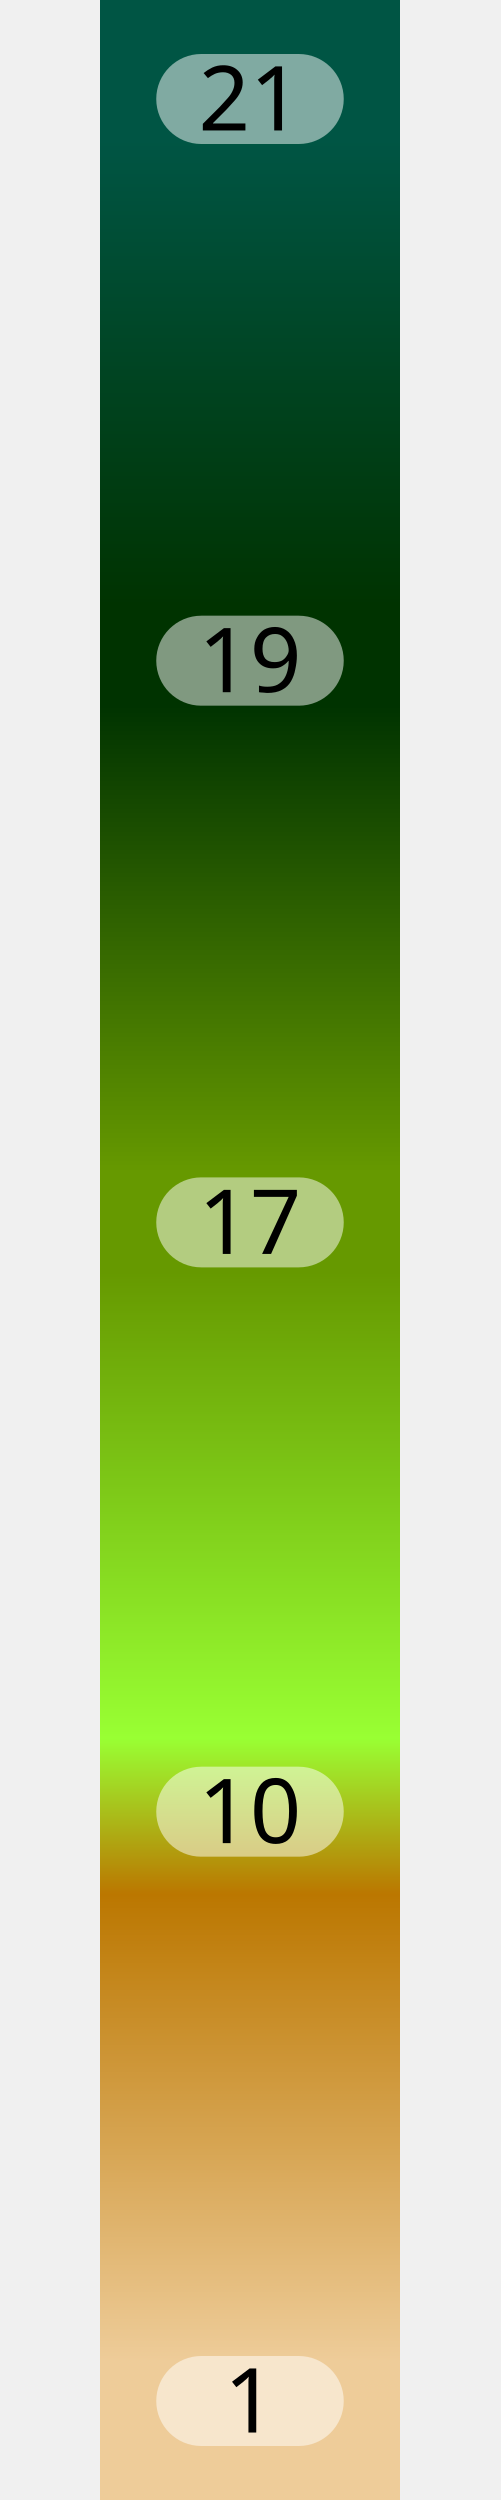
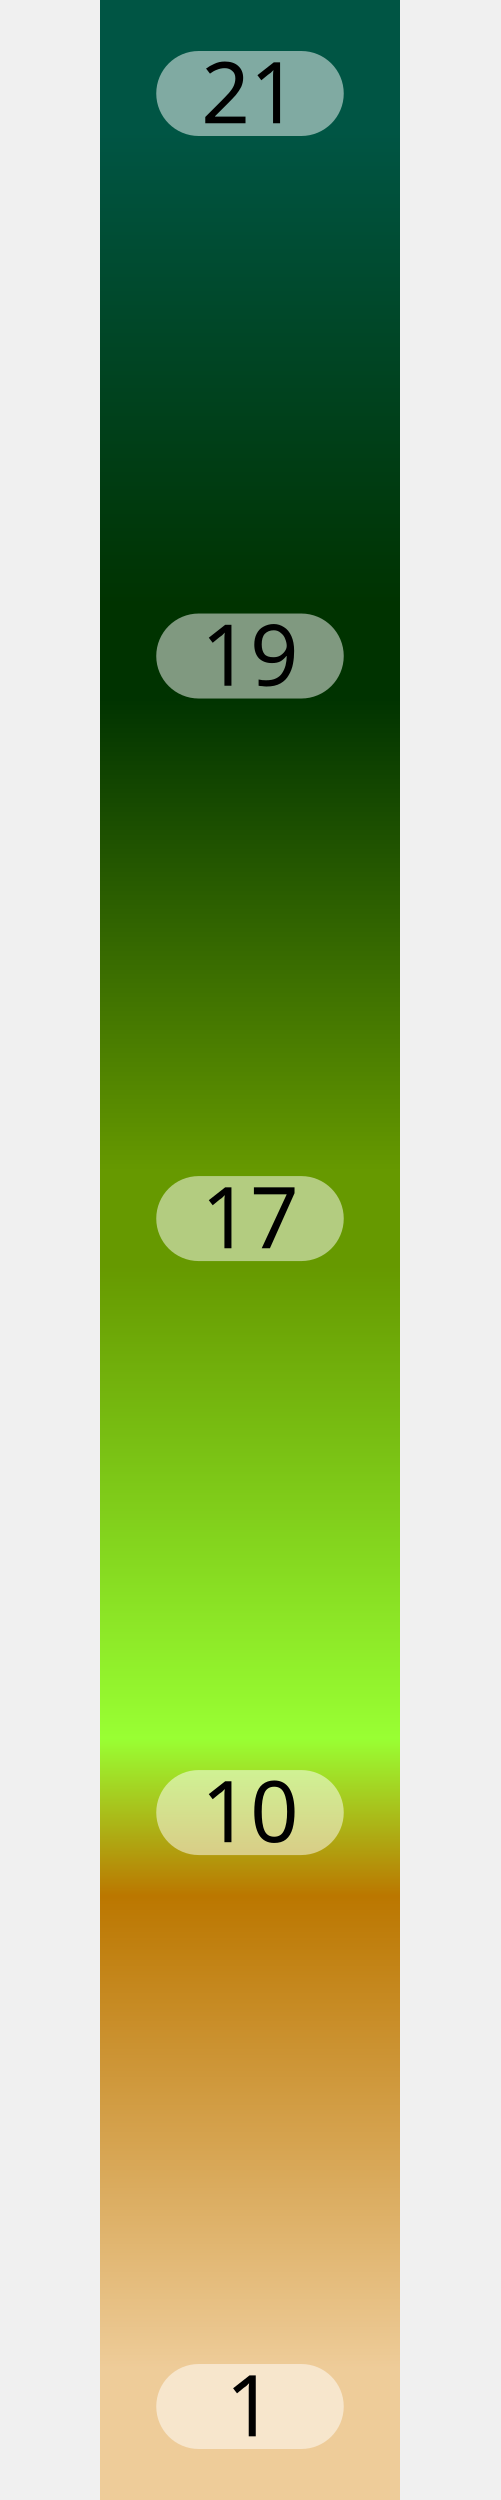
<svg xmlns="http://www.w3.org/2000/svg" width="60" height="300" viewBox="0 0 12 100">
  <defs>
    <linearGradient id="legend-gradient-9fd41" x1="0" x2="0" y1="0" y2="1">
-       <stop offset="1.98%" stop-color="#005544" />
-       <stop offset="5.94%" stop-color="#005544" />
-       <stop offset="5.94%" stop-color="#005544" />
-       <stop offset="24.448%" stop-color="#003300" />
-       <stop offset="24.448%" stop-color="#003300" />
-       <stop offset="28.408%" stop-color="#003300" />
-       <stop offset="28.408%" stop-color="#003300" />
-       <stop offset="46.915%" stop-color="#669900" />
-       <stop offset="46.915%" stop-color="#669900" />
-       <stop offset="50.875%" stop-color="#669900" />
-       <stop offset="50.875%" stop-color="#669900" />
-       <stop offset="69.383%" stop-color="#99ff33" />
-       <stop offset="69.383%" stop-color="#99ff33" />
-       <stop offset="75.552%" stop-color="#bb7700" />
-       <stop offset="75.552%" stop-color="#bb7700" />
-       <stop offset="94.06%" stop-color="#eecc99" />
-       <stop offset="94.06%" stop-color="#eecc99" />
-       <stop offset="98.02%" stop-color="#eecc99" />
+       <stop offset="1.87%" stop-color="#005544" />
+       <stop offset="5.61%" stop-color="#005544" />
+       <stop offset="5.61%" stop-color="#005544" />
+       <stop offset="24.372%" stop-color="#003300" />
+       <stop offset="24.372%" stop-color="#003300" />
+       <stop offset="28.111%" stop-color="#003300" />
+       <stop offset="28.111%" stop-color="#003300" />
+       <stop offset="46.873%" stop-color="#669900" />
+       <stop offset="46.873%" stop-color="#669900" />
+       <stop offset="50.613%" stop-color="#669900" />
+       <stop offset="50.613%" stop-color="#669900" />
+       <stop offset="69.375%" stop-color="#99ff33" />
+       <stop offset="69.375%" stop-color="#99ff33" />
+       <stop offset="75.629%" stop-color="#bb7700" />
+       <stop offset="75.629%" stop-color="#bb7700" />
+       <stop offset="94.39%" stop-color="#eecc99" />
+       <stop offset="94.39%" stop-color="#eecc99" />
+       <stop offset="98.13%" stop-color="#eecc99" />
    </linearGradient>
  </defs>
  <rect x="0" y="0" width="12" height="100" fill="url(#legend-gradient-9fd41)" />
-   <rect fill="white" fill-opacity="0.5" x="2.25" y="2.16" width="7.5" height="3.6" rx="1.8" ry="1.8" />
-   <text x="6" y="3.96" dy="0.35em" font-family="sans-serif" font-size="3.6" style="text-anchor: middle">21</text>
-   <rect fill="white" fill-opacity="0.5" x="2.25" y="24.628" width="7.5" height="3.6" rx="1.8" ry="1.8" />
-   <text x="6" y="26.428" dy="0.35em" font-family="sans-serif" font-size="3.6" style="text-anchor: middle">19</text>
-   <rect fill="white" fill-opacity="0.5" x="2.25" y="47.095" width="7.5" height="3.6" rx="1.8" ry="1.8" />
-   <text x="6" y="48.895" dy="0.35em" font-family="sans-serif" font-size="3.6" style="text-anchor: middle">17</text>
-   <rect fill="white" fill-opacity="0.5" x="2.25" y="70.668" width="7.5" height="3.6" rx="1.8" ry="1.8" />
-   <text x="6" y="72.468" dy="0.35em" font-family="sans-serif" font-size="3.6" style="text-anchor: middle">10</text>
-   <rect fill="white" fill-opacity="0.5" x="2.25" y="94.24" width="7.5" height="3.6" rx="1.8" ry="1.8" />
-   <text x="6" y="96.04" dy="0.35em" font-family="sans-serif" font-size="3.6" style="text-anchor: middle">1</text>
+   <rect fill="white" fill-opacity="0.5" x="2.25" y="2.04" width="7.5" height="3.4" rx="1.7" ry="1.7" />
+   <text x="6" y="3.74" dy="0.35em" font-family="sans-serif" font-size="3.4" style="text-anchor: middle">21</text>
+   <rect fill="white" fill-opacity="0.5" x="2.25" y="24.541" width="7.5" height="3.4" rx="1.7" ry="1.7" />
+   <text x="6" y="26.241" dy="0.35em" font-family="sans-serif" font-size="3.4" style="text-anchor: middle">19</text>
+   <rect fill="white" fill-opacity="0.5" x="2.25" y="47.043" width="7.5" height="3.4" rx="1.7" ry="1.7" />
+   <text x="6" y="48.743" dy="0.35em" font-family="sans-serif" font-size="3.4" style="text-anchor: middle">17</text>
+   <rect fill="white" fill-opacity="0.5" x="2.25" y="70.802" width="7.5" height="3.4" rx="1.7" ry="1.7" />
+   <text x="6" y="72.501" dy="0.35em" font-family="sans-serif" font-size="3.4" style="text-anchor: middle">10</text>
+   <rect fill="white" fill-opacity="0.5" x="2.25" y="94.56" width="7.5" height="3.4" rx="1.7" ry="1.7" />
+   <text x="6" y="96.26" dy="0.35em" font-family="sans-serif" font-size="3.4" style="text-anchor: middle">1</text>
</svg>
